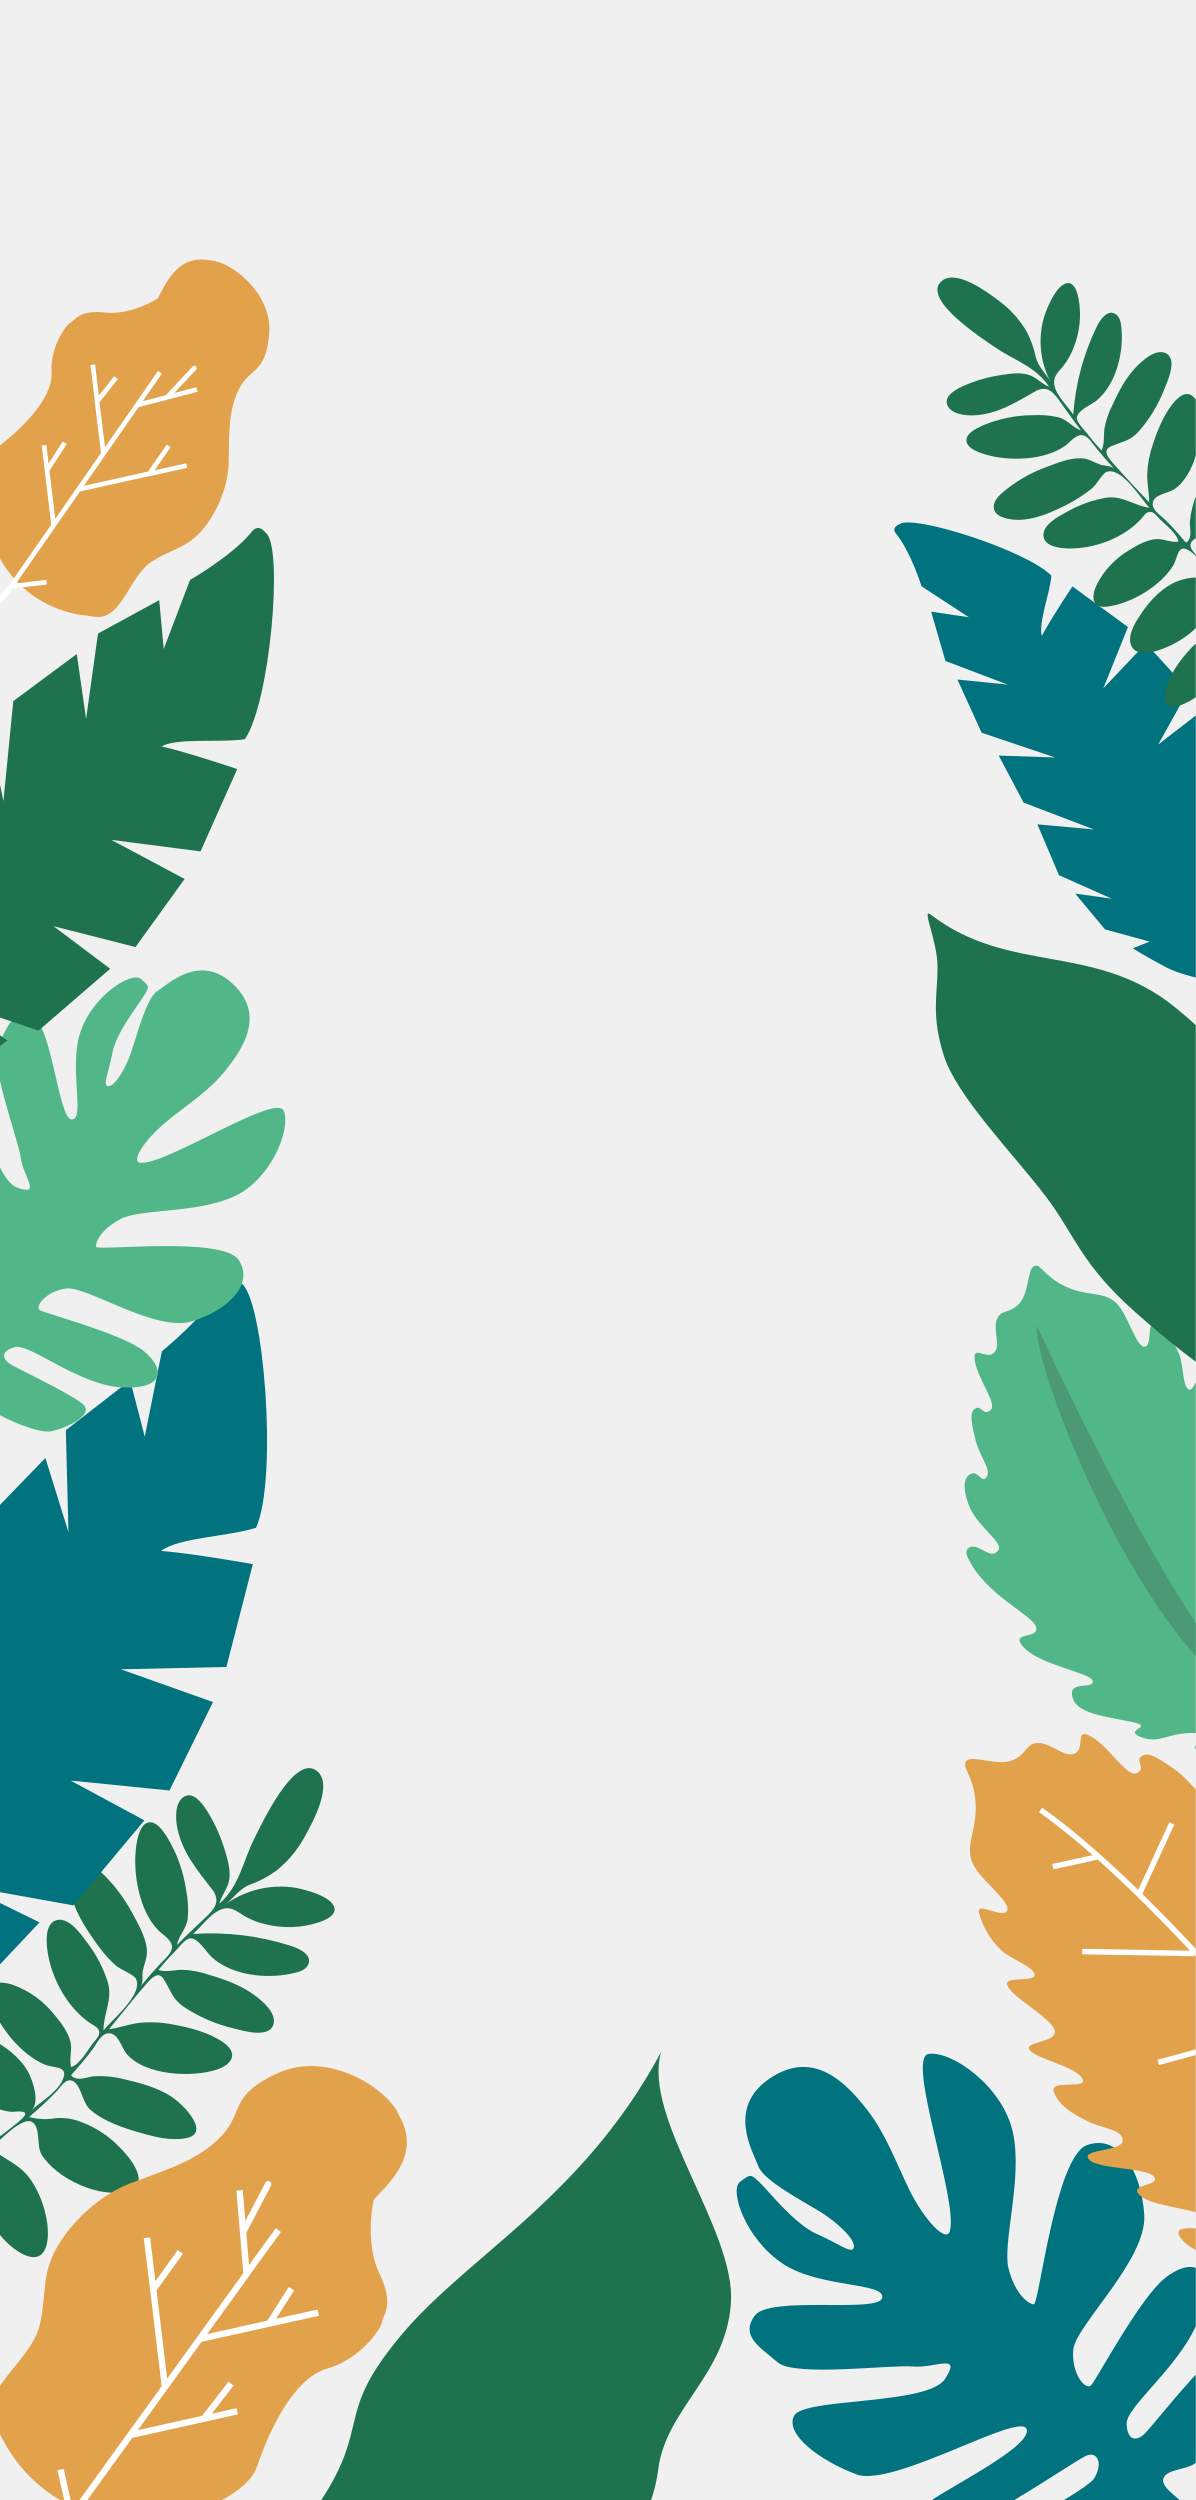
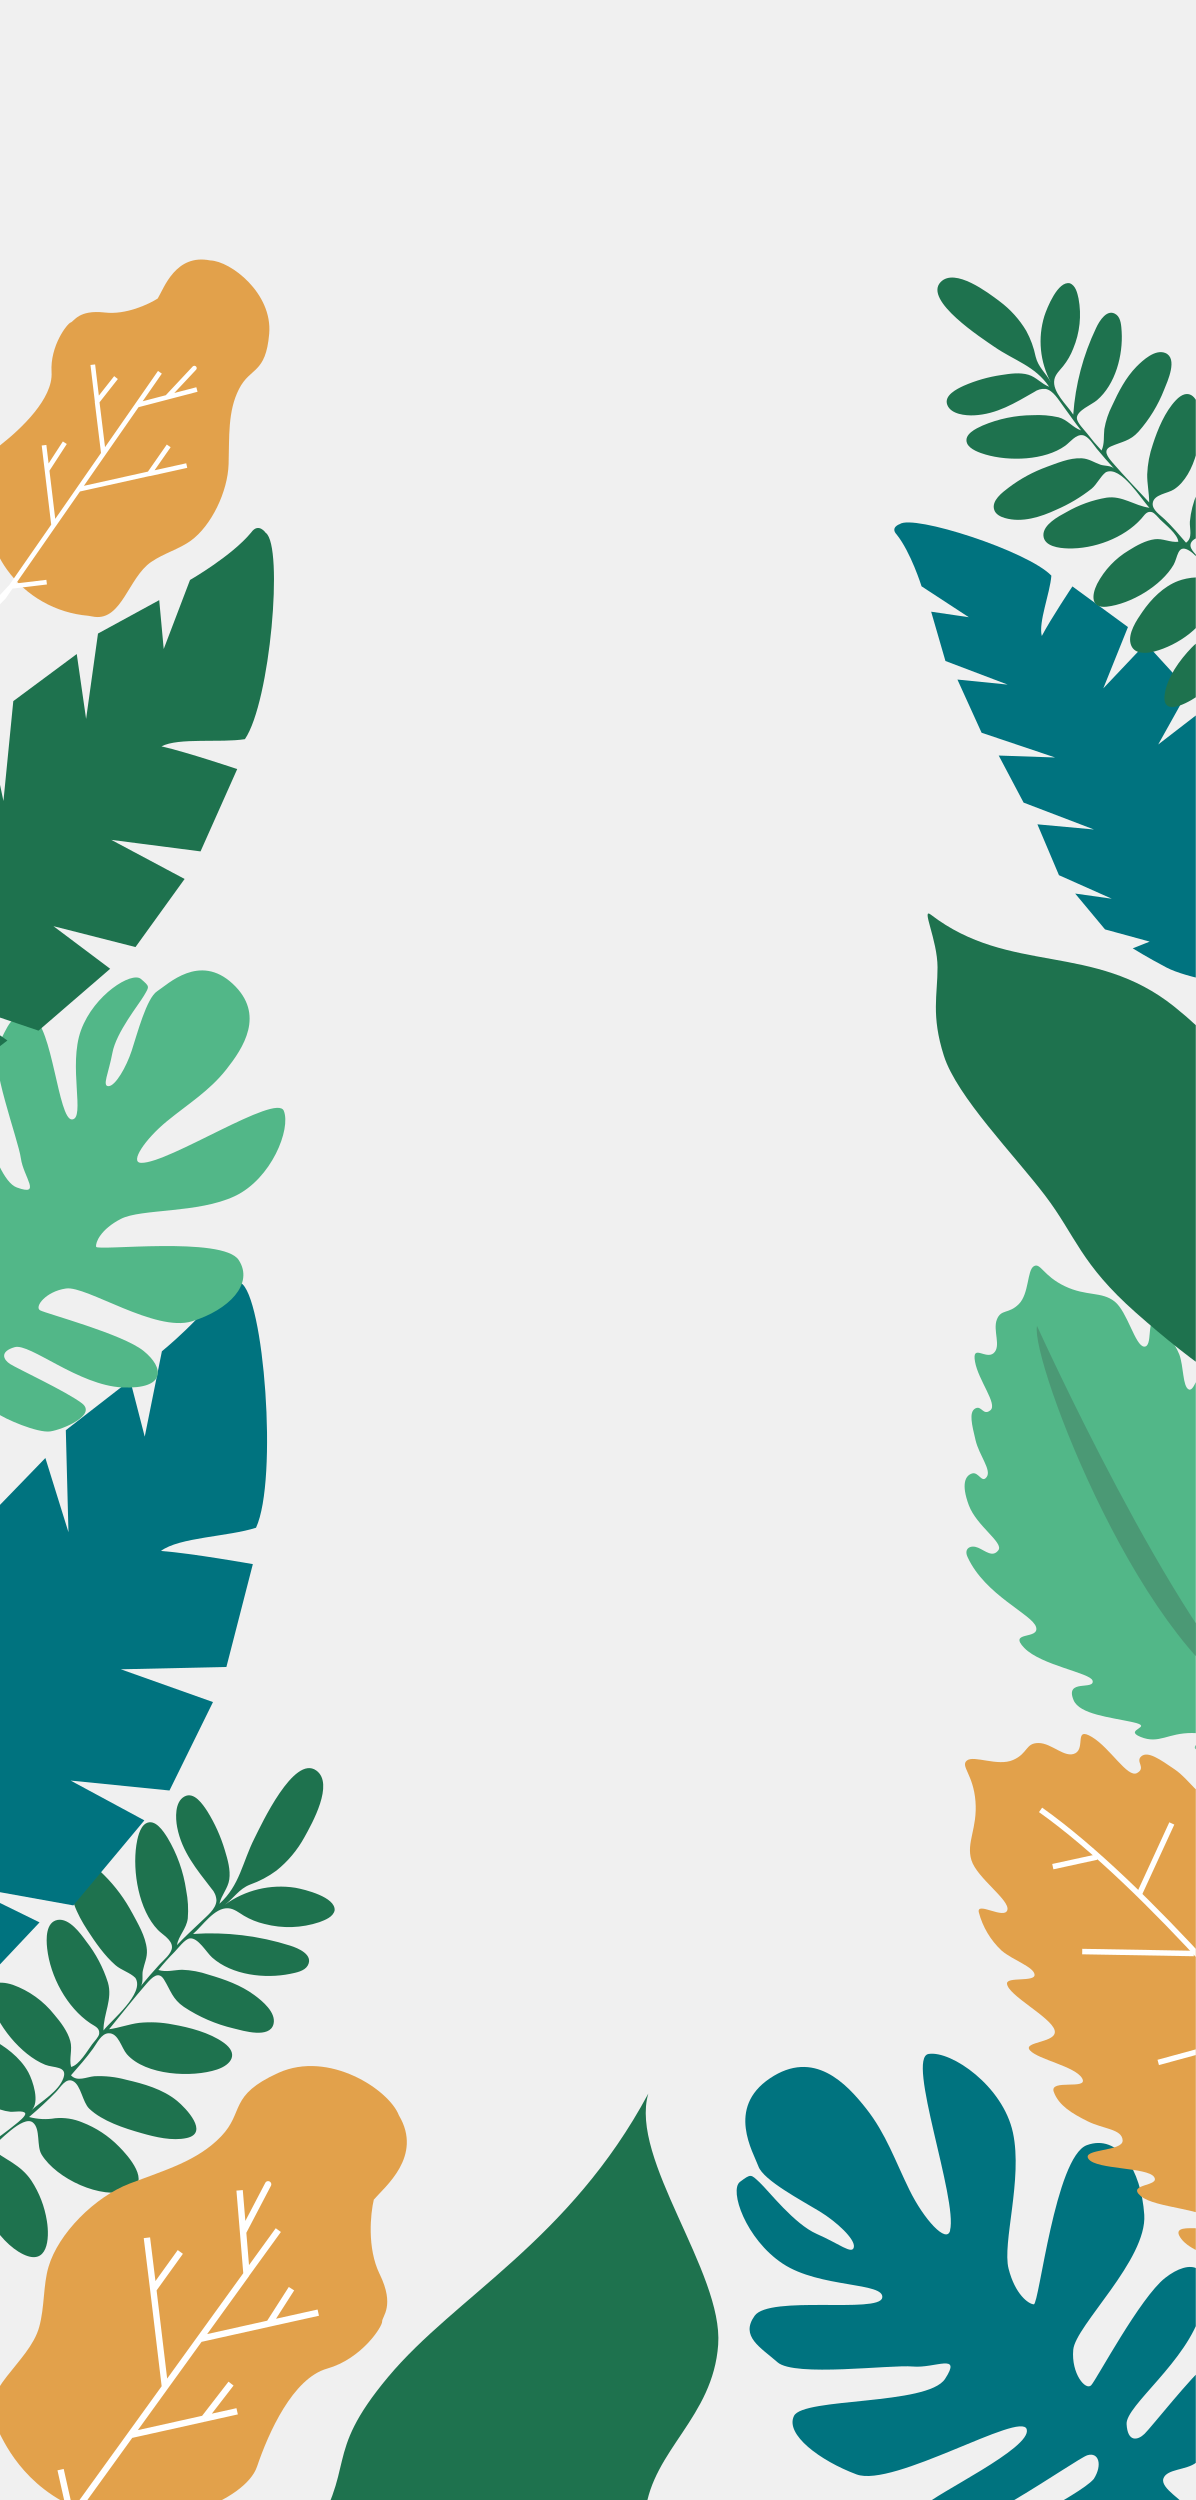
<svg xmlns="http://www.w3.org/2000/svg" width="375" height="784" viewBox="0 0 375 784" fill="none">
-   <g clip-path="url(#clip0_236:7641)">
+   <g clip-path="url(#clip0_236_7641)">
    <path d="M297.92 699.48C300.44 689.72 284.06 645.23 291.21 644.12C298.36 643.01 314.54 654.22 317.66 668.81C320.78 683.4 314.25 703.41 316.29 711.46C318.33 719.51 322.54 722.56 324.2 722.64C325.86 722.72 330.95 676.35 340.84 672.72C350.73 669.09 357.89 680.46 358.84 694.54C359.79 708.62 337.25 729.32 336.57 736.87C335.89 744.42 340.51 749.87 342.22 747.99C343.93 746.11 357.56 720.52 365.37 714.37C373.18 708.22 381.05 709.44 376.7 724.95C372.35 740.46 353 754.42 353.3 760.18C353.6 765.94 356.76 765.35 358.91 763.27C361.06 761.19 373.51 745.34 378.99 740.82C384.47 736.3 386.79 749.82 386.42 754.48C386.05 759.14 378.16 769.85 375.12 772.27C372.08 774.69 365.9 774.18 364.84 777.27C363.78 780.36 371.5 784.36 371.84 786.19C372.18 788.02 366.7 794.84 364.44 794.47C362.18 794.1 360.04 787.47 356.57 787.12C353.1 786.77 353.74 793.83 347.15 797.32C340.56 800.81 321.05 804.21 315.56 799.68C310.07 795.15 338.33 782.95 343.02 777.39C345.81 772.99 344.56 768.89 341.02 769.96C337.48 771.03 300.61 797.69 292.02 794.35C283.43 791.01 286.1 789.99 289.66 786.01C293.22 782.03 323.66 767.75 321.98 761.83C320.3 755.91 280.08 780.27 268.6 775.97C257.12 771.67 246.11 763.42 249 757.62C251.89 751.82 290.91 754.38 296.36 746.03C301.81 737.68 293.2 742.78 286.25 742.14C279.3 741.5 249.16 745.5 243.83 740.81C238.5 736.12 232.02 732.7 236.66 726.22C241.3 719.74 275.66 725.55 276.66 720.6C277.66 715.65 257.13 717.6 245.49 709.9C233.85 702.2 228.59 686.81 232.07 684.22C235.55 681.63 235.41 681.78 238.24 684.43C241.07 687.08 249.09 697.49 256.15 700.57C263.21 703.65 267.29 707.17 267.77 704.7C268.25 702.23 262.43 696.79 257.01 693.48C251.59 690.17 239.41 683.77 237.84 679.38C236.27 674.99 227.63 661.08 241.44 651.77C255.25 642.46 265.44 653.4 271.65 661.28C277.86 669.16 280.71 677.63 285.22 686.81C289.73 695.99 296.84 703.81 297.97 699.48H297.92Z" fill="#00737F" />
    <path d="M433.27 624.32C431.02 622.65 434.76 605.32 431.15 597.58C427.54 589.84 426.53 601.65 422.72 598.83C418.91 596.01 418.72 577.91 408.19 567.17C405.83 564.75 403.65 566.61 403.77 569.51C403.89 572.41 405.28 575.59 402.04 576.51C398.8 577.43 396.82 566.22 390.82 560.96C384.82 555.7 381.48 556.04 379.92 557.96C378.36 559.88 382.14 562.55 379.18 563.29C376.22 564.03 373.02 558.05 368.4 554.89C363.78 551.73 360 549.06 357.95 550.75C355.9 552.44 359.56 554.35 356.58 556.02C353.6 557.69 348.19 548.19 342.46 544.74C336.73 541.29 340.46 548.1 337.22 549.82C333.98 551.54 329.83 546.61 325.68 546.61C321.53 546.61 322.47 549.85 317.68 551.94C312.89 554.03 305.46 550.37 303.25 552.08C301.04 553.79 305.25 556.4 305.91 564.91C306.57 573.42 302.91 577.81 304.65 583.39C306.39 588.97 316.83 595.92 315.9 599C314.97 602.08 306.15 596.14 306.96 599.71C308.165 604.302 310.64 608.46 314.1 611.71C317.62 614.71 324.23 616.81 324.44 619.25C324.65 621.69 315.6 619.79 315.79 622.07C316.03 625.72 329.48 632.5 330.71 636.62C331.94 640.74 320.46 640.11 323 643C325.54 645.89 337.26 648 339.37 651.79C341.48 655.58 328.92 651.79 330.47 656.03C332.02 660.27 336.08 662.73 341.06 665.22C346.04 667.71 351.88 667.62 352.06 671.22C352.24 674.82 338.91 673.78 341.4 677.1C343.89 680.42 359.76 679.61 361.9 682.67C364.04 685.73 353.14 684.74 357.72 688.67C362.3 692.6 379.05 692.58 380.63 696.96C382.21 701.34 365.53 695.66 370.48 702.15C375.43 708.64 396.38 711.99 403.26 710.66C419.81 708.22 435.4 690.99 439.65 681.29C443.9 671.59 443.49 670.88 443 667.58C442.51 664.28 434.92 672.16 438 664.02C441.08 655.88 446 654.54 445.85 647.48C445.7 640.42 440.71 651.16 441.96 642.98C443.21 634.8 446.12 624.31 442.2 620.55C436.07 614.65 436.31 626.61 433.2 624.3L433.27 624.32Z" fill="#E2A14B" />
    <path d="M420.7 666.4C403.11 643.29 359.61 591.18 326.32 567.58" stroke="white" stroke-width="1.72" />
    <path d="M397 637.58L363.22 646.78M405.53 646.26L413.32 609.94L405.53 646.26ZM392.77 631.81L389.42 597.28L392.77 631.81ZM357.36 593.83L367.48 571.83L357.36 593.83ZM343.94 582.38L330.16 585.38L343.94 582.38ZM374.38 612.62L339.38 612.01L374.38 612.62Z" stroke="white" stroke-width="1.72" />
    <path d="M342.59 527C341.93 524.62 326.49 522.24 321.23 516.81C315.97 511.38 326.04 514.29 324.92 510.27C323.8 506.25 308.92 500.34 303.42 488.27C302.17 485.57 304.42 484.36 306.75 485.37C309.08 486.38 311.28 488.54 313.08 486.16C314.88 483.78 306.25 478.61 303.81 472.01C301.37 465.41 302.71 462.77 304.81 462.09C306.91 461.41 307.89 465.37 309.44 463.16C310.99 460.95 307.07 456.44 305.93 451.63C304.79 446.82 303.78 442.87 305.82 441.71C307.86 440.55 308.28 444.17 310.6 442.25C312.92 440.33 306.8 432.87 305.77 427.05C304.74 421.23 309.16 426.5 311.61 424.34C314.06 422.18 311.29 417.23 312.61 413.82C313.93 410.41 316.29 412.2 319.52 408.94C322.75 405.68 322.09 398.37 324.19 397.1C326.29 395.83 327.11 400.1 333.92 403.35C340.73 406.6 345.49 404.94 349.54 408.15C353.59 411.36 356 422.15 358.81 422.3C361.62 422.45 359.53 413.37 362.22 415.16C365.625 417.602 368.273 420.953 369.86 424.83C371.23 428.68 370.86 434.83 372.8 435.73C374.74 436.631 376.04 428.62 377.85 429.49C380.78 430.84 382.12 444.06 385.12 446.37C388.12 448.68 391.25 439.04 392.78 442.06C394.31 445.08 392.37 455.38 394.86 458.32C397.35 461.26 398.16 449.71 401.16 452.32C404.16 454.93 404.91 459.05 405.39 463.94C405.87 468.83 403.95 473.61 406.89 474.94C409.83 476.27 413.15 464.94 415.1 468.02C417.05 471.1 411.37 483.931 413.21 486.671C415.05 489.41 417.68 480.1 419.47 485.12C421.26 490.14 415.95 503.93 419.07 506.6C422.19 509.27 422.77 493.75 426.55 499.88C430.33 506.01 426.48 524.32 423.22 529.57C415.99 542.43 396.87 549.831 387.54 550.271C378.21 550.711 377.76 550.15 375.18 548.701C372.6 547.251 381.5 543.49 373.82 543.47C366.14 543.45 363.49 547.041 357.72 544.711C351.95 542.381 362.38 541.641 355.25 540.081C348.12 538.521 338.56 537.611 336.69 533.201C333.77 526.29 343.54 530.26 342.62 526.97L342.59 527Z" fill="#52B788" />
    <path d="M325.2 415.79C323 426.26 358.91 521 396.6 536.1C368.73 511.74 325.2 415.79 325.2 415.79Z" fill="#4B9975" />
-     <path d="M28.31 914C25.62 917.62 37.25 911.47 47.09 911.27C56.93 911.07 64.23 913.33 78.66 908.38C93.09 903.43 113.59 882.64 127.89 871.38C142.19 860.12 152.01 858.38 169.24 838.14C186.47 817.9 204 794 206.38 774.63C208.76 755.26 227.58 745.12 229.22 722.32C230.86 699.52 201.31 664.12 207.31 643.54C182.62 689.6 146.83 707.16 125.73 732.4C104.63 757.64 116.58 759.89 100.47 784.48C84.36 809.07 79.06 801.38 59.64 826.54C37.12 855.7 49.37 885.65 28.31 914Z" fill="#1E724E" />
+     <path d="M24.31 927C21.62 930.62 33.25 924.47 43.09 924.27C52.93 924.07 60.23 926.33 74.66 921.38C89.09 916.43 109.59 895.64 123.89 884.38C138.19 873.12 148.01 871.38 165.24 851.14C182.47 830.9 200 807 202.38 787.63C204.76 768.26 223.58 758.12 225.22 735.32C226.86 712.52 197.31 677.12 203.31 656.54C178.62 702.6 142.83 720.16 121.73 745.4C100.63 770.64 112.58 772.89 96.47 797.48C80.36 822.07 75.06 814.38 55.64 839.54C33.12 868.7 45.37 898.65 24.31 927Z" fill="#1E724E" />
    <path d="M22.16 588.19C22.38 586.7 22.96 584.93 24.4 584.19C27.4 582.68 30.76 586.14 32.63 588.01C36.201 591.559 39.209 595.633 41.55 600.09L41.17 599.36C43.17 603.14 45.69 607.15 46.06 611.44C46.25 613.92 45.25 615.71 44.78 618.05C44.49 619.36 45.05 621.77 44.1 622.89C46.03 620.58 47.97 618.29 50.01 616.08C51.19 614.8 53.86 612.68 53.93 610.71C54.02 608.31 50.93 606.71 49.52 605.23C43.52 599 41.52 586.94 42.76 578.62C43.04 576.75 43.76 572.96 45.76 571.82C48.61 570.23 51.19 574.21 52.49 576.26C55.528 581.319 57.53 586.931 58.38 592.77C58.957 595.683 59.129 598.661 58.89 601.62C58.48 604.89 56 607 55.48 610C57.88 607.43 60.48 605.1 63.03 602.65C64.77 600.9 67.76 598.73 67.88 596C67.822 594.593 67.257 593.254 66.29 592.23C61.67 586.23 57.02 580.69 55.55 572.98C55.03 570.18 54.76 565.09 57.82 563.4C60.88 561.71 63.63 565.9 65.05 568.07C67.401 571.864 69.237 575.953 70.51 580.23C71.39 583.14 72.34 586.38 71.9 589.41C71.49 592.22 69.41 594.3 68.82 597.02C75.25 591.19 75.97 584.08 79.82 576.46C81.97 572.17 92.18 550.16 99.19 555.23C104.91 559.34 97.84 571.88 95.48 576.13C93.272 580.174 90.284 583.739 86.69 586.62C84.157 588.491 81.36 589.974 78.39 591.02C74.88 592.41 73.39 595.24 70.5 597.34C76.871 592.7 84.823 590.779 92.61 592C95.53 592.52 105.3 594.92 104.94 599.11C104.46 601.2 101.94 602.11 100.19 602.78C94.612 604.648 88.609 604.846 82.92 603.35C80.657 602.825 78.489 601.954 76.49 600.77C75 599.87 73.37 598.51 71.54 598.43C67.22 598.17 63.49 604.01 60.54 606.49C70.833 605.793 81.165 607.034 91 610.15C93.52 610.95 98.45 613.01 96.48 616.44C95.48 618.14 92.83 618.63 91.01 619C83.12 620.61 72.77 619.44 66.53 613.88C64.77 612.33 62.13 607.57 59.53 607.88C57.98 608.07 55.82 611.02 54.8 612.06C52.992 613.88 51.279 615.793 49.67 617.79C52.19 618.55 54.55 617.79 57.09 617.72C59.925 617.816 62.729 618.335 65.41 619.26C70.41 620.72 75.54 622.53 79.78 625.67C82.29 627.52 86.65 631.12 85.78 634.72C84.62 639.4 76.31 636.87 73.25 636.11C67.694 634.802 62.416 632.516 57.66 629.36C54.08 626.91 53.54 624.23 51.42 620.77C49.73 618.01 47.7 620.09 45.93 622.11C41.93 626.7 38.07 631.64 34.21 636.37C37.41 635.94 40.44 634.77 43.64 634.37C47.145 634.02 50.684 634.188 54.14 634.87C59.38 635.78 65.73 637.42 70.14 640.58C75 644.06 72.54 647.51 68.07 649C60.26 651.6 45.67 650.91 39.78 644.19C38.05 642.19 37.15 637.5 34.04 637.63C31.74 637.71 30.37 640.83 29.19 642.42C27.09 645.35 24.68 648.06 22.26 650.81C24.19 652.95 27.16 651.32 29.56 651.11C32.931 650.943 36.306 651.315 39.56 652.21C45.09 653.48 50.99 655.14 55.48 658.79C58.38 661.15 65.66 668.88 58.58 670.48C54.04 671.48 48.69 670.19 44.33 668.94C39 667.43 32.1 665.21 28 661.29C25.89 659.29 25.39 653.89 22.89 652.63C20.61 651.49 19.03 654.54 17.54 656.07C14.88 658.81 12.06 661.4 9.12 663.89C11.786 664.613 14.577 664.747 17.3 664.28C20.204 664.008 23.131 664.458 25.82 665.59C30.101 667.244 33.98 669.791 37.2 673.06C40.25 676.06 47.62 684.48 40.41 686.92C31.73 689.92 17.67 683.22 13.06 675.69C11.39 673.01 12.79 667.62 10.31 665.62C7.23 663.13 -0.69 671.99 -2.92 673.71C1.62 677.3 6.45 678.79 9.84 683.85C12.338 687.671 13.995 691.98 14.7 696.49C15.64 702.16 14.9 710.66 7.24 706.93C-0.63 703.13 -8.92 689.87 -5.76 681.09C-5.31 679.84 -3.3 677.45 -3.3 676.16C-3.3 672.93 -6.44 676.41 -7.59 677.16C-10.47 679.16 -13.45 680.95 -16.45 682.73C-20.235 684.873 -23.906 687.209 -27.45 689.73C-28.45 690.48 -34.25 695.17 -34.7 691.73C-35.01 689.39 -30 687.73 -28.45 687.03C-24.26 685.39 -20.213 683.407 -16.35 681.1C-14.11 679.71 -11.86 678.33 -9.65 676.93C-8.19 676 -3.36 673.98 -5.65 672.45C-6.53 671.87 -8.41 672.53 -9.45 672.45C-11.034 672.384 -12.603 672.118 -14.12 671.66C-19.499 669.913 -24.377 666.894 -28.34 662.86C-30.56 660.64 -39.04 650.86 -30.4 650.65C-24.4 650.55 -17.76 654.15 -13.05 657.59C-7.99 661.26 -5.49 666.59 -3.68 672.46C-0.647 670.46 2.28 668.304 5.09 666C5.56 665.6 8.24 663.58 7.9 662.72C7.42 661.72 4.19 662.38 3.24 662.25C-5.33 661.31 -13.05 652.64 -16.22 645.06C-17.42 642.19 -18.16 638.16 -14.75 636.68C-11.34 635.2 -6.43 637.59 -3.36 639.13C1.38 641.49 6.31 645.13 8.89 649.88C10.31 652.53 12.58 659.3 9.89 661.74C13.06 658.89 18.41 655.88 19.89 651.65C21.24 647.85 16.79 648.55 14.17 647.51C6.46 644.36 -1.19 634.83 -3.25 626.77C-4.56 621.65 -0.42 620.99 4.03 622.44C9.151 624.288 13.653 627.53 17.03 631.8C19.03 634.14 21.22 637.06 22.03 640.04C22.79 642.75 21.61 645.49 22.29 648.18C24.77 647.72 27.56 642.88 28.92 641.05C29.53 640.23 30.99 638.8 31.11 637.76C31.3 635.92 29.71 635.43 28.35 634.52C20.94 629.52 15.77 619.83 14.79 611.03C14.46 608.1 14.3 602.74 18.1 602.08C21.73 601.49 25.23 606.3 27.03 608.8C30.053 612.659 32.359 617.028 33.84 621.7C35.38 627.01 32.42 631.5 32.45 636.75C34.86 633.59 45.55 625.08 42.45 620.26C40.76 618.57 38.03 617.87 36.19 616.26C32.75 613.26 29.88 609.11 27.39 605.26C24.18 600.33 21.24 594.26 22.12 588.17L22.16 588.19Z" fill="#1E724E" />
    <path d="M75.47 402.28C82.73 406.28 87.25 463.96 80.29 479.1C71.67 481.9 56.12 482.1 50.48 486.38C60.01 487.08 79.29 490.51 79.29 490.51L71 522.76L37.89 523.49L66.79 533.77L53.15 561.5L22.15 558.39L45.27 570.87L23 597.54L-10.89 591.43L12.4 602.86L-1.73 617.86L-28.57 617.61L-15.57 626.38C-15.57 626.38 -31.94 641.86 -44.35 642.77C-56.76 643.68 -67.85 644.96 -71.72 642.32C-75.59 639.68 -80.97 614.91 -79.88 604.27C-78.79 593.63 -77.39 585.78 -77.39 585.78L-71.07 591.98L-73.83 569.98L-62.83 549.98L-58.29 567.15L-57.37 539.34L-37.85 520.17L-29.54 546.17L-30.35 509.84L-13.21 489.91L-3.44 515.21L-5.88 478L14.23 457.23L21.47 480.51L20.64 448.51L40.82 432.85L45.39 450.54L50.77 423.76C50.77 423.76 64.56 412.6 70.11 402.9C72.17 398.63 75.47 402.28 75.47 402.28Z" fill="#00737F" />
    <path d="M291.9 286.83C288.76 284.42 293.99 294.71 294.01 303.36C294.03 312.01 291.94 318.36 296.01 331.12C300.08 343.88 318.07 362.18 327.73 374.9C337.39 387.62 338.8 396.27 356.27 411.71C373.74 427.15 394.55 442.88 411.49 445.29C428.43 447.7 437.07 464.36 457.05 466.14C477.03 467.92 508.56 442.54 526.54 448.14C486.54 425.76 471.62 394.08 449.8 375.14C427.98 356.2 425.8 366.69 404.48 352.14C383.16 337.59 390 333.11 368.24 315.67C343 295.46 316.51 305.75 291.9 286.83Z" fill="#1E724E" />
    <path d="M282.13 164.38C286.31 161.18 322.28 172.8 329.71 180.52C329.27 186.16 325.59 195.17 326.71 199.45C329.48 194.14 336.31 183.9 336.31 183.9L353.73 196.64L346 215.86L359.34 201.77L372.73 216.42L363.21 233.48L376.45 223.26L387.07 242.62L375.02 260.62L387.7 250L393.25 261.81L386.48 277.18L394.98 271.87C394.98 271.87 400.29 285.09 397.78 292.45C395.27 299.81 393.3 306.45 390.78 308.08C388.26 309.71 371.95 306.65 365.78 303.4C359.61 300.15 355.23 297.4 355.23 297.4L360.53 295.29L346.53 291.46L337.17 280.22L348.66 281.84L332.09 274.46L325.33 258.51L343.07 260.13L321 251.7L313.2 236.94L330.89 237.55L307.83 229.79L300.25 213.11L316 214.69L296.49 207.29L292.01 191.83L303.82 193.56L289 183.87C289 183.87 285.66 173.19 281.18 167.61C279.11 165.38 282.13 164.37 282.13 164.37V164.38Z" fill="#00737F" />
    <path d="M315.1 162.45C313.78 162.06 312.25 161.31 311.8 159.92C310.8 157.02 314.37 154.4 316.31 152.92C319.98 150.134 324.053 147.926 328.39 146.37L327.68 146.62C331.36 145.33 335.31 143.51 339.25 143.72C341.52 143.86 343.02 144.99 345.08 145.72C346.23 146.14 348.48 145.95 349.38 146.95C347.53 144.95 345.7 142.86 343.95 140.73C342.95 139.5 341.35 136.81 339.58 136.49C337.42 136.1 335.58 138.69 334.05 139.79C327.65 144.41 316.45 144.73 309.05 142.54C307.39 142.05 304.05 140.96 303.26 138.99C302.17 136.2 306.11 134.37 308.14 133.45C313.11 131.337 318.45 130.232 323.85 130.2C326.564 130.047 329.287 130.269 331.94 130.86C334.8 131.61 336.37 134.1 339.02 134.97C337.02 132.47 335.22 129.78 333.31 127.2C331.94 125.4 330.31 122.42 327.89 121.96C326.602 121.845 325.316 122.2 324.27 122.96C318.27 126.38 312.63 129.9 305.46 130.25C302.86 130.37 298.21 129.96 297.07 126.98C295.93 124 300.07 121.98 302.22 120.98C305.979 119.337 309.941 118.204 314 117.61C316.75 117.18 319.8 116.73 322.5 117.52C324.99 118.25 326.61 120.4 329.01 121.28C324.54 114.71 318.19 113.16 311.76 108.72C308.15 106.22 289.49 94.19 294.97 88.47C299.42 83.81 309.9 91.8 313.44 94.47C316.827 96.985 319.682 100.146 321.84 103.77C323.216 106.303 324.207 109.026 324.78 111.85C325.59 115.2 327.97 116.92 329.51 119.85C327.832 116.696 326.791 113.241 326.448 109.684C326.105 106.127 326.466 102.538 327.51 99.12C328.35 96.54 331.76 87.99 335.51 88.84C337.35 89.54 337.86 91.93 338.23 93.61C339.216 98.901 338.635 104.365 336.56 109.33C335.794 111.314 334.728 113.169 333.4 114.83C332.4 116.07 330.96 117.37 330.65 119.02C329.87 122.9 334.65 127.02 336.57 130.02C337.236 120.602 339.665 111.392 343.73 102.87C344.73 100.69 347.26 96.48 350.12 98.7C351.54 99.8 351.64 102.28 351.75 103.98C352.21 111.34 349.83 120.56 344 125.52C342.37 126.92 337.72 128.71 337.7 131.1C337.7 132.53 340.07 134.86 340.89 135.91C342.313 137.781 343.831 139.577 345.44 141.29C346.44 139.1 346.05 136.86 346.32 134.55C346.765 131.992 347.591 129.514 348.77 127.2C350.77 122.84 353.02 118.44 356.4 114.98C358.4 112.98 362.21 109.44 365.4 110.68C369.49 112.32 366.15 119.54 365.07 122.21C363.179 127.052 360.447 131.52 357 135.41C354.33 138.34 351.82 138.49 348.42 139.98C345.7 141.16 347.33 143.27 348.94 145.13C352.59 149.35 356.58 153.46 360.38 157.56C360.38 154.56 359.72 151.71 359.76 148.76C359.888 145.536 360.492 142.349 361.55 139.3C363.04 134.67 365.33 129.11 368.75 125.52C372.52 121.52 375.34 124.23 376.12 128.47C377.49 135.88 375.01 149.02 368.17 153.47C366.17 154.79 361.78 155.01 361.49 157.84C361.27 159.93 363.93 161.57 365.22 162.84C367.61 165.11 369.76 167.65 371.94 170.19C374.12 168.71 373.02 165.82 373.14 163.61C373.419 160.546 374.181 157.545 375.4 154.72C377.25 149.87 379.51 144.72 383.4 141.12C385.91 138.79 393.84 133.17 394.4 139.79C394.76 144.04 392.88 148.72 391.2 152.52C389.2 157.15 386.26 163.17 382.2 166.35C380.09 168.01 375.2 167.78 373.7 169.89C372.38 171.81 374.94 173.64 376.14 175.18C378.29 177.94 380.27 180.83 382.14 183.8C383.131 181.477 383.605 178.965 383.53 176.44C383.653 173.775 384.432 171.181 385.8 168.89C387.841 165.22 390.639 162.026 394.01 159.52C397.16 157.14 405.69 151.52 407.01 158.37C408.59 166.61 400.78 178.52 393.37 181.74C390.73 182.91 386.02 180.97 383.89 182.95C381.24 185.43 388.27 193.76 389.55 195.95C393.38 192.29 395.34 188.1 400.35 185.67C404.129 183.892 408.244 182.937 412.42 182.87C417.67 182.74 425.29 184.48 420.94 190.96C416.5 197.61 403.43 203.44 395.87 199.47C394.8 198.91 392.87 196.78 391.71 196.62C388.78 196.2 391.54 199.5 392.11 200.62C393.55 203.48 394.8 206.41 396.04 209.36C397.496 213.056 399.141 216.674 400.97 220.2C401.52 221.2 405.04 227.05 401.89 227.03C399.73 227.03 398.82 222.26 398.42 220.77C397.466 216.764 396.181 212.844 394.58 209.05C393.58 206.85 392.64 204.63 391.65 202.45C390.99 201.01 389.78 196.37 388.1 198.24C387.46 198.96 387.82 200.75 387.64 201.69C387.378 203.116 386.938 204.504 386.33 205.82C384.068 210.476 380.717 214.516 376.56 217.6C374.27 219.33 364.28 225.77 365.23 217.92C365.9 212.47 370.01 206.92 373.72 203.07C377.72 198.95 382.86 197.36 388.39 196.46C386.963 193.457 385.38 190.53 383.65 187.69C383.35 187.21 381.86 184.53 381.03 184.69C380.03 184.99 380.25 188.01 380.03 188.85C378.09 196.5 369.26 202.4 361.98 204.31C359.23 205.04 355.48 205.2 354.57 201.91C353.66 198.62 356.45 194.48 358.23 191.91C360.97 187.91 364.86 183.91 369.53 182.17C372.11 181.17 378.53 180.02 380.4 182.8C378.22 179.56 376.17 174.33 372.53 172.44C369.26 170.74 369.33 174.86 368.05 177.1C364.22 183.69 354.61 189.42 347.05 190.26C342.25 190.8 342.17 186.96 344.05 183.12C346.335 178.762 349.778 175.118 354 172.59C356.37 171.1 359.3 169.46 362.1 169.11C364.66 168.77 366.99 170.18 369.51 169.9C369.41 167.59 365.37 164.45 363.89 162.99C363.22 162.34 362.11 160.83 361.19 160.59C359.54 160.19 358.9 161.59 357.9 162.68C352.45 168.76 342.99 172.22 334.9 171.99C332.2 171.92 327.32 171.38 327.21 167.85C327.13 164.49 331.94 161.93 334.43 160.6C338.315 158.351 342.573 156.817 347 156.07C352 155.35 355.71 158.6 360.47 159.24C357.91 156.65 351.55 145.88 346.79 148.09C345.05 149.41 344.06 151.8 342.34 153.25C338.956 155.919 335.238 158.135 331.28 159.84C326.4 162.12 320.51 164.02 315.12 162.45H315.1Z" fill="#1E724E" />
    <path d="M44.3 364.67C52.9 364.87 86.69 342.67 89 348.35C91.31 354.03 85.14 369.69 73.61 375.12C62.08 380.55 44.2 379 37.9 382.25C31.6 385.5 29.9 389.6 30.14 390.99C30.38 392.38 69.92 387.62 74.85 395.13C79.78 402.64 71.73 410.8 60.22 414.36C48.71 417.92 27.13 403.17 20.73 404.07C14.33 404.97 10.67 409.87 12.59 410.92C14.51 411.97 38.4 418.33 45 423.63C51.6 428.93 52.14 435.7 38.41 435.1C24.68 434.5 9.32 421.1 4.6 422.47C-0.12 423.84 1 426.35 3.14 427.74C5.28 429.13 20.87 436.39 25.69 440.07C30.51 443.75 19.69 448.31 15.78 448.89C11.87 449.47 1.41 445 -1.19 443C-3.79 441 -4.57 435.71 -7.36 435.44C-10.15 435.17 -11.96 442.35 -13.36 443.02C-14.76 443.69 -21.54 440.43 -21.67 438.47C-21.8 436.51 -16.67 433.47 -17.09 430.47C-17.51 427.47 -23.22 429.47 -27.39 424.63C-31.56 419.79 -38.18 404.28 -35.49 398.84C-32.8 393.4 -17.17 414.51 -11.64 417.33C-7.44 418.8 -4.28 416.96 -5.85 414.21C-7.42 411.46 -36.73 386.01 -35.63 378.21C-34.53 370.41 -33.15 372.44 -29.16 374.63C-25.17 376.82 -7.4 399.3 -2.8 396.79C1.8 394.28 -26.3 365.58 -25 355.21C-23.7 344.84 -18.92 334.03 -13.55 335.29C-8.18 336.55 -2.72 369.48 5.27 372.39C13.26 375.3 7.35 369.13 6.54 363.23C5.73 357.33 -3.46 333.07 -0.59 327.72C2.28 322.37 3.86 316.33 10.14 318.93C16.42 321.53 18.27 351.23 22.57 351.06C26.87 350.89 21.31 334.24 25.41 323.06C29.51 311.88 41.36 304.57 44.19 307C47.02 309.43 46.86 309.3 45.19 312.17C43.52 315.04 36.45 323.72 35.25 330.17C34.05 336.62 31.92 340.7 34.07 340.62C36.22 340.54 39.61 334.62 41.3 329.5C42.99 324.38 45.95 312.99 49.3 310.84C52.65 308.69 62.53 298.84 72.94 308.48C83.35 318.12 76.24 328.71 70.94 335.42C65.64 342.13 59.1 346.1 52.35 351.62C45.6 357.14 40.46 364.62 44.29 364.67H44.3Z" fill="#52B788" />
    <path d="M83.37 167.12C88.95 171.34 84.77 220.06 76.81 231.8C69.15 233.03 55.99 231.25 50.64 234.06C58.58 235.86 74.39 241.18 74.39 241.18L62.89 267L34.89 263.38L57.89 275.65L42.49 297L16.76 290.45L34.55 303.81L12.08 323.21L-15.68 313.79L2.32 326.3L-11.68 336.97L-34.3 333.33L-24.54 342.33C-24.54 342.33 -40.54 353.15 -51.1 352.33C-61.66 351.51 -71.24 351.16 -74.1 348.46C-76.96 345.76 -78.1 324.46 -75.72 315.68C-73.34 306.9 -71.06 300.58 -71.06 300.58L-66.58 306.58L-65.86 287.88L-53.86 272.61L-52.41 287.51L-47.78 264.44L-28.65 250.94L-25.24 273.68L-20.9 243.28L-3.67 228.85L1.08 251.19L4.17 219.87L24.07 205.1L27 225.45L30.73 198.68L49.93 188.2L51.34 203.53L59.59 181.88C59.59 181.88 72.73 174.33 78.76 167C81.09 163.7 83.37 167.16 83.37 167.16V167.12Z" fill="#1E724E" />
    <path d="M49.46 93.61C51.46 90.29 55.09 79.51 65.91 81.67C72.28 81.84 85.51 91.95 84.42 104.67C83.33 117.39 78.51 115 74.95 122C71.39 129 71.95 136.92 71.69 145.54C71.43 154.16 66.3 164.9 59.79 169.6C56.18 172.21 51.33 173.52 47.35 176.27C40.28 181.17 38.24 194.49 29.7 193.45C28.97 193.36 28.3 193.2 27.7 193.11C22.648 192.685 17.748 191.168 13.34 188.662C8.932 186.157 5.12 182.724 2.17 178.6C-7.23 165.6 -6.29 144.6 0.17 139.54C6.63 134.48 16.69 124.98 16.17 116.72C15.65 108.46 21.08 101.47 22.17 101.13C23.26 100.79 24.61 97.07 32.84 98C39.42 98.81 46.66 95.41 49.46 93.61Z" fill="#E2A14B" />
    <path d="M52.38 124.6L60.95 115.45M50.15 116.75L43 127.05L50.15 116.75ZM-16.6 205.57L1.21 187.2L3.5 183.9L-16.6 205.57ZM32.44 142.24L30.44 125.91L32.44 142.24ZM32.44 142.24L24.63 153.48L32.44 142.24ZM32.44 142.24L43 127.05L32.44 142.24ZM29.1 114.37L30.48 125.91L29.1 114.37ZM30.48 125.91L36.38 118.41L30.48 125.91ZM16.82 164.72L14.75 147.44L16.82 164.72ZM16.82 164.72L3.5 183.9L16.82 164.72ZM16.83 164.72L24.64 153.48L16.83 164.72ZM13.81 139.62L14.75 147.44L13.81 139.62ZM14.75 147.44L20.33 138.84L14.75 147.44ZM3.5 183.9L14.63 182.56L3.5 183.9ZM24.63 153.48L46.79 148.56L24.63 153.48ZM58.56 146L46.79 148.61L58.56 146ZM46.79 148.61L52.91 139.83L46.79 148.61ZM43 127.05L52.38 124.6L43 127.05ZM61.76 122.15L52.38 124.6L61.76 122.15Z" stroke="white" stroke-width="1.47" stroke-linecap="round" />
    <path d="M117.23 689.81C120.6 685.81 132.75 676.25 125.1 663.38C122.01 655.3 103.1 642.91 87.32 650.04C71.54 657.17 76.74 662.26 69.32 669.99C61.9 677.72 51.6 680.58 40.67 684.76C29.74 688.94 18.32 700.39 15.23 710.83C13.51 716.63 14.03 723.43 12.29 729.76C9.2 741 -6.94 749.63 -1.76 760.09C-1.32 760.98 -0.82 761.76 -0.41 762.56C1.7 766.66 8.83 782.45 29.71 788.63C50.59 794.81 77 784.16 80.6 773.54C84.2 762.92 91.8 745.84 102.6 742.79C113.4 739.74 119.91 729.64 119.84 728.03C119.77 726.42 123.98 723.18 119.03 713.09C115.09 705 116.18 694.21 117.23 689.81Z" fill="#E2A14B" />
    <path d="M76.23 700L84.08 685M87.28 699.36L77.28 713.16L87.28 699.36ZM3.63 824.82L19.13 793.75L22.32 789.33L3.63 824.82ZM62.62 733.51L84.41 728.66L62.62 733.51ZM62.62 733.51L51.75 748.57L62.62 733.51ZM62.62 733.51L77.32 713.16L62.62 733.51ZM99.81 725.24L84.41 728.66L99.81 725.24ZM84.41 728.66L91.41 717.73L84.41 728.66ZM40.88 763.63L63.94 758.5L40.88 763.63ZM40.88 763.63L22.32 789.33L40.88 763.63ZM40.88 763.63L51.75 748.57L40.88 763.63ZM74.37 756.18L63.95 758.5L74.37 756.18ZM63.95 758.5L72.45 747.5L63.95 758.5ZM22.33 789.33L19 774.48L22.33 789.33ZM51.73 748.57L48.07 718L51.73 748.57ZM46.07 701.76L48.07 718L46.07 701.76ZM48.07 718L56.55 706.21L48.07 718ZM77.32 713.21L76.23 700L77.32 713.21ZM75.14 686.89L76.23 700L75.14 686.89Z" stroke="white" stroke-width="2" stroke-linecap="round" />
  </g>
  <defs>
-     <clipPath id="clip0_236:7641">
+     <clipPath id="clip0_236_7641">
      <rect width="375" height="784" fill="white" />
    </clipPath>
  </defs>
</svg>
